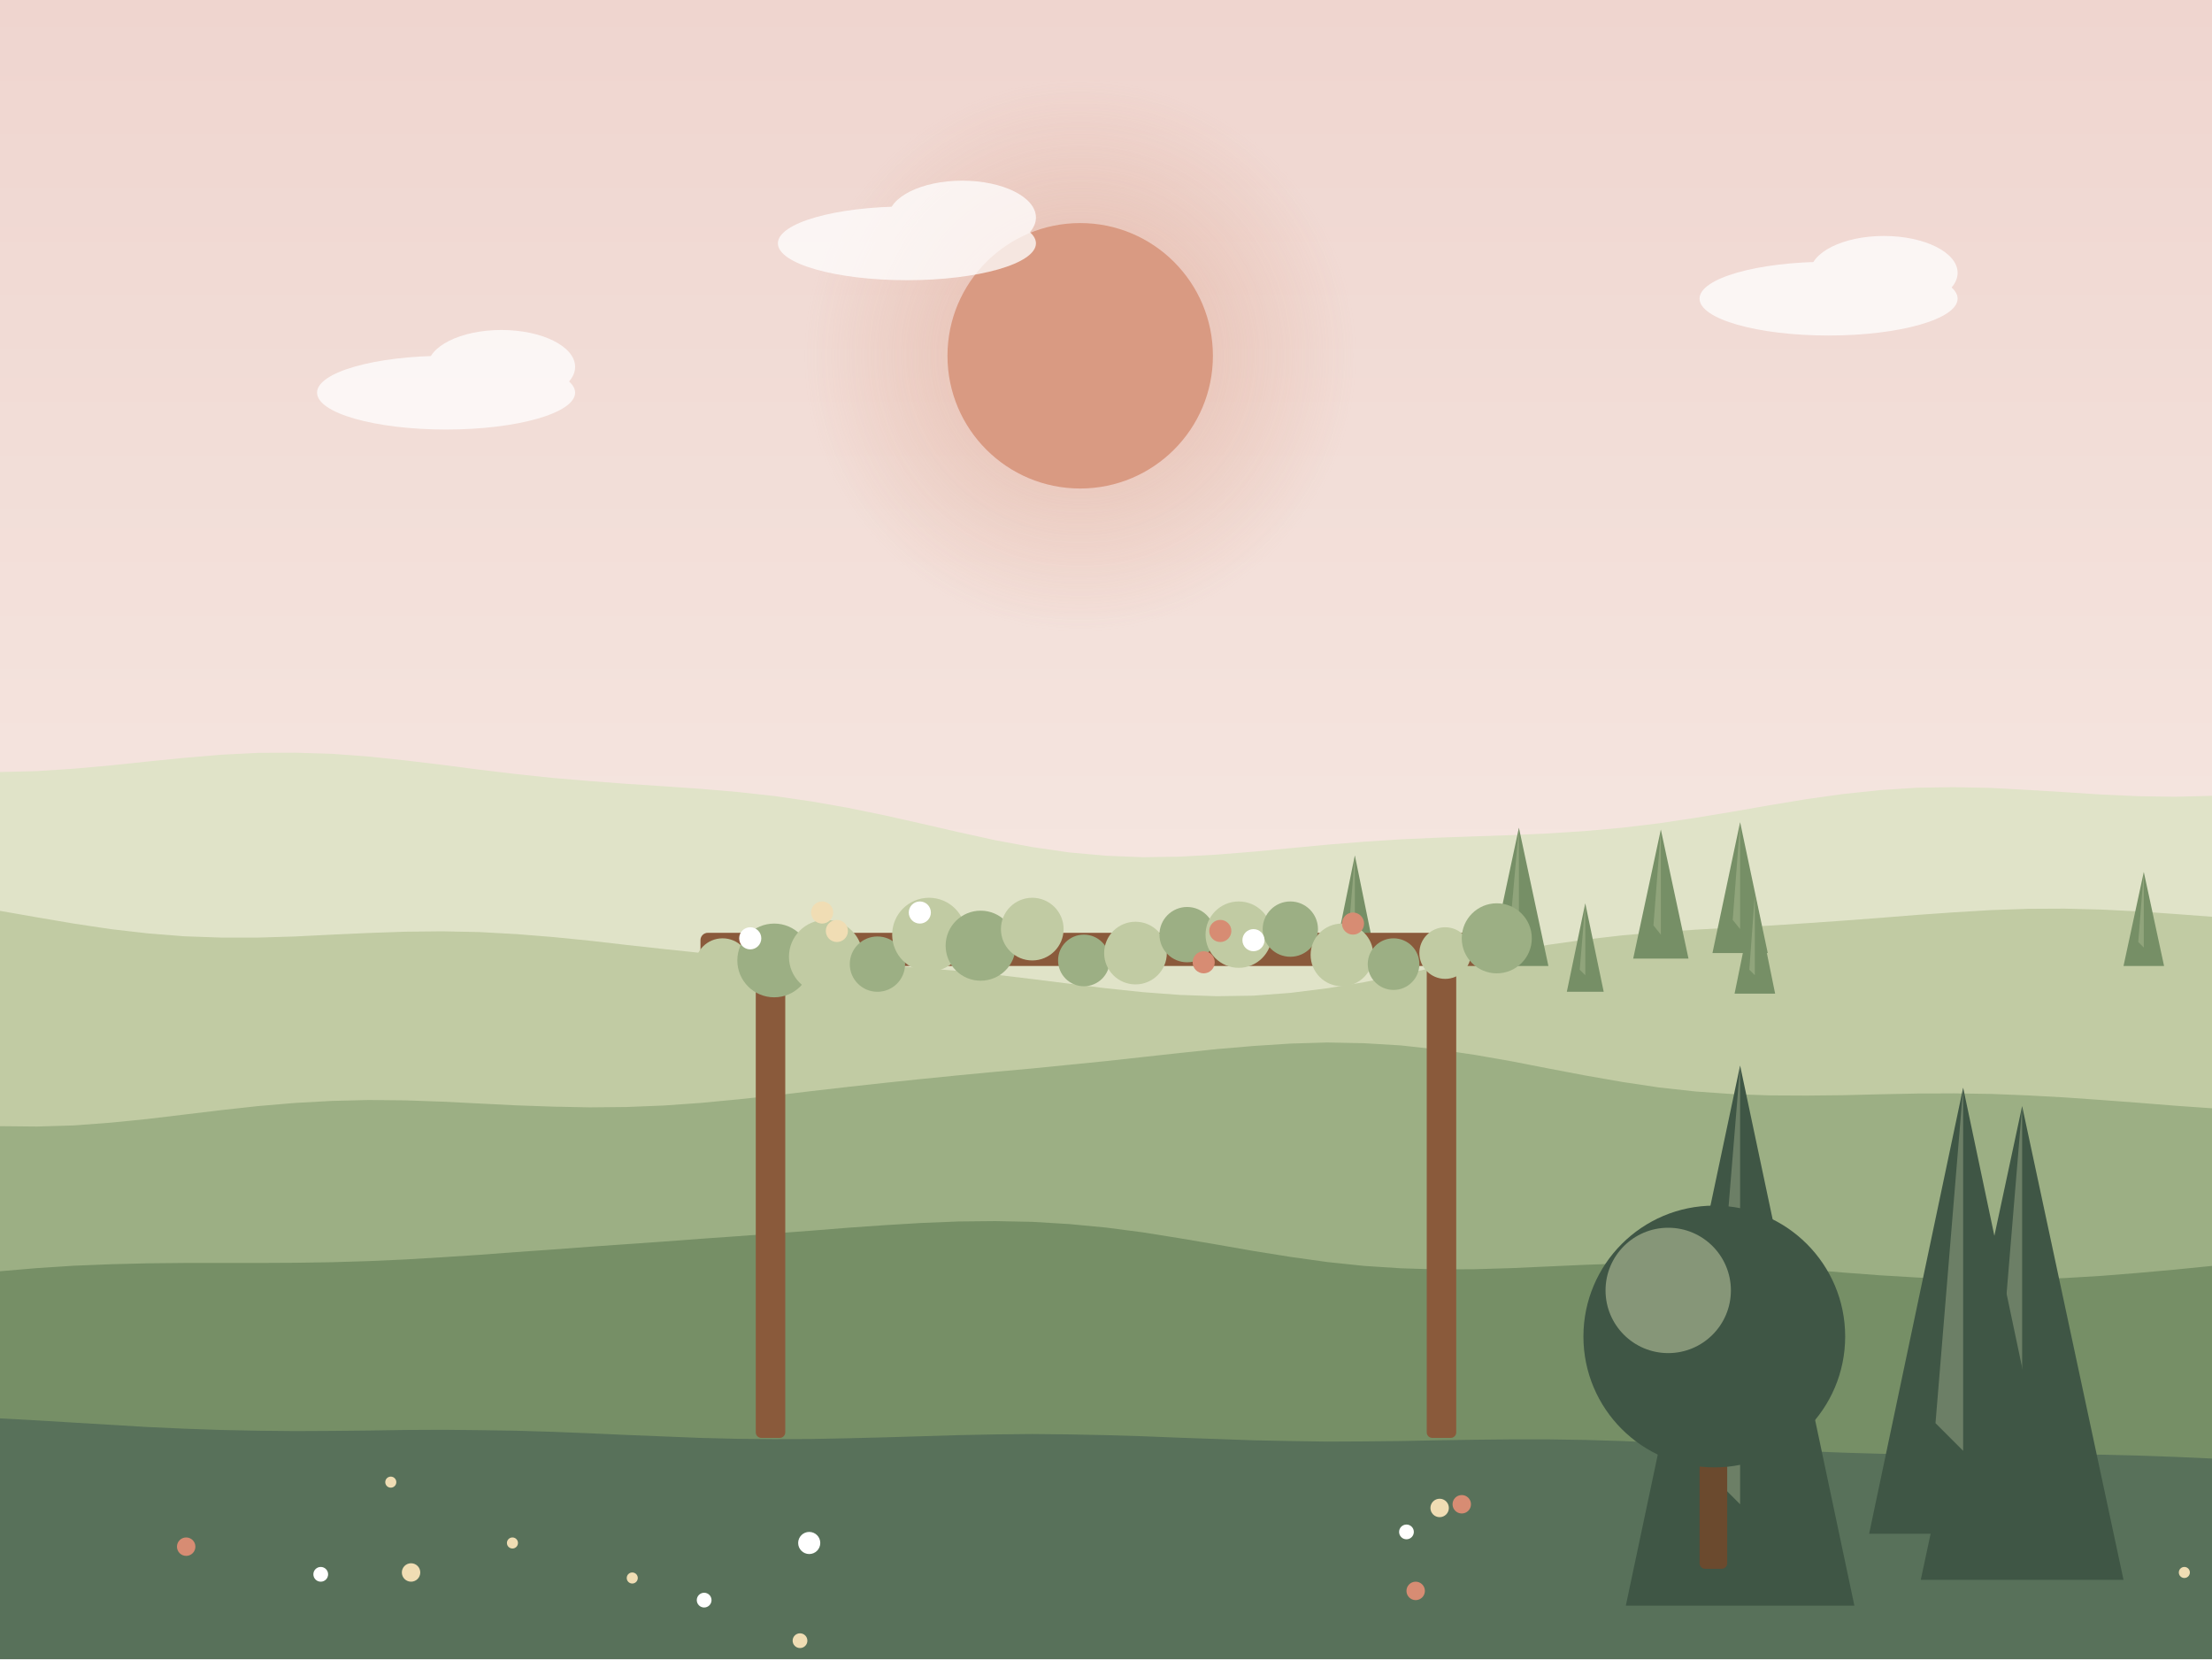
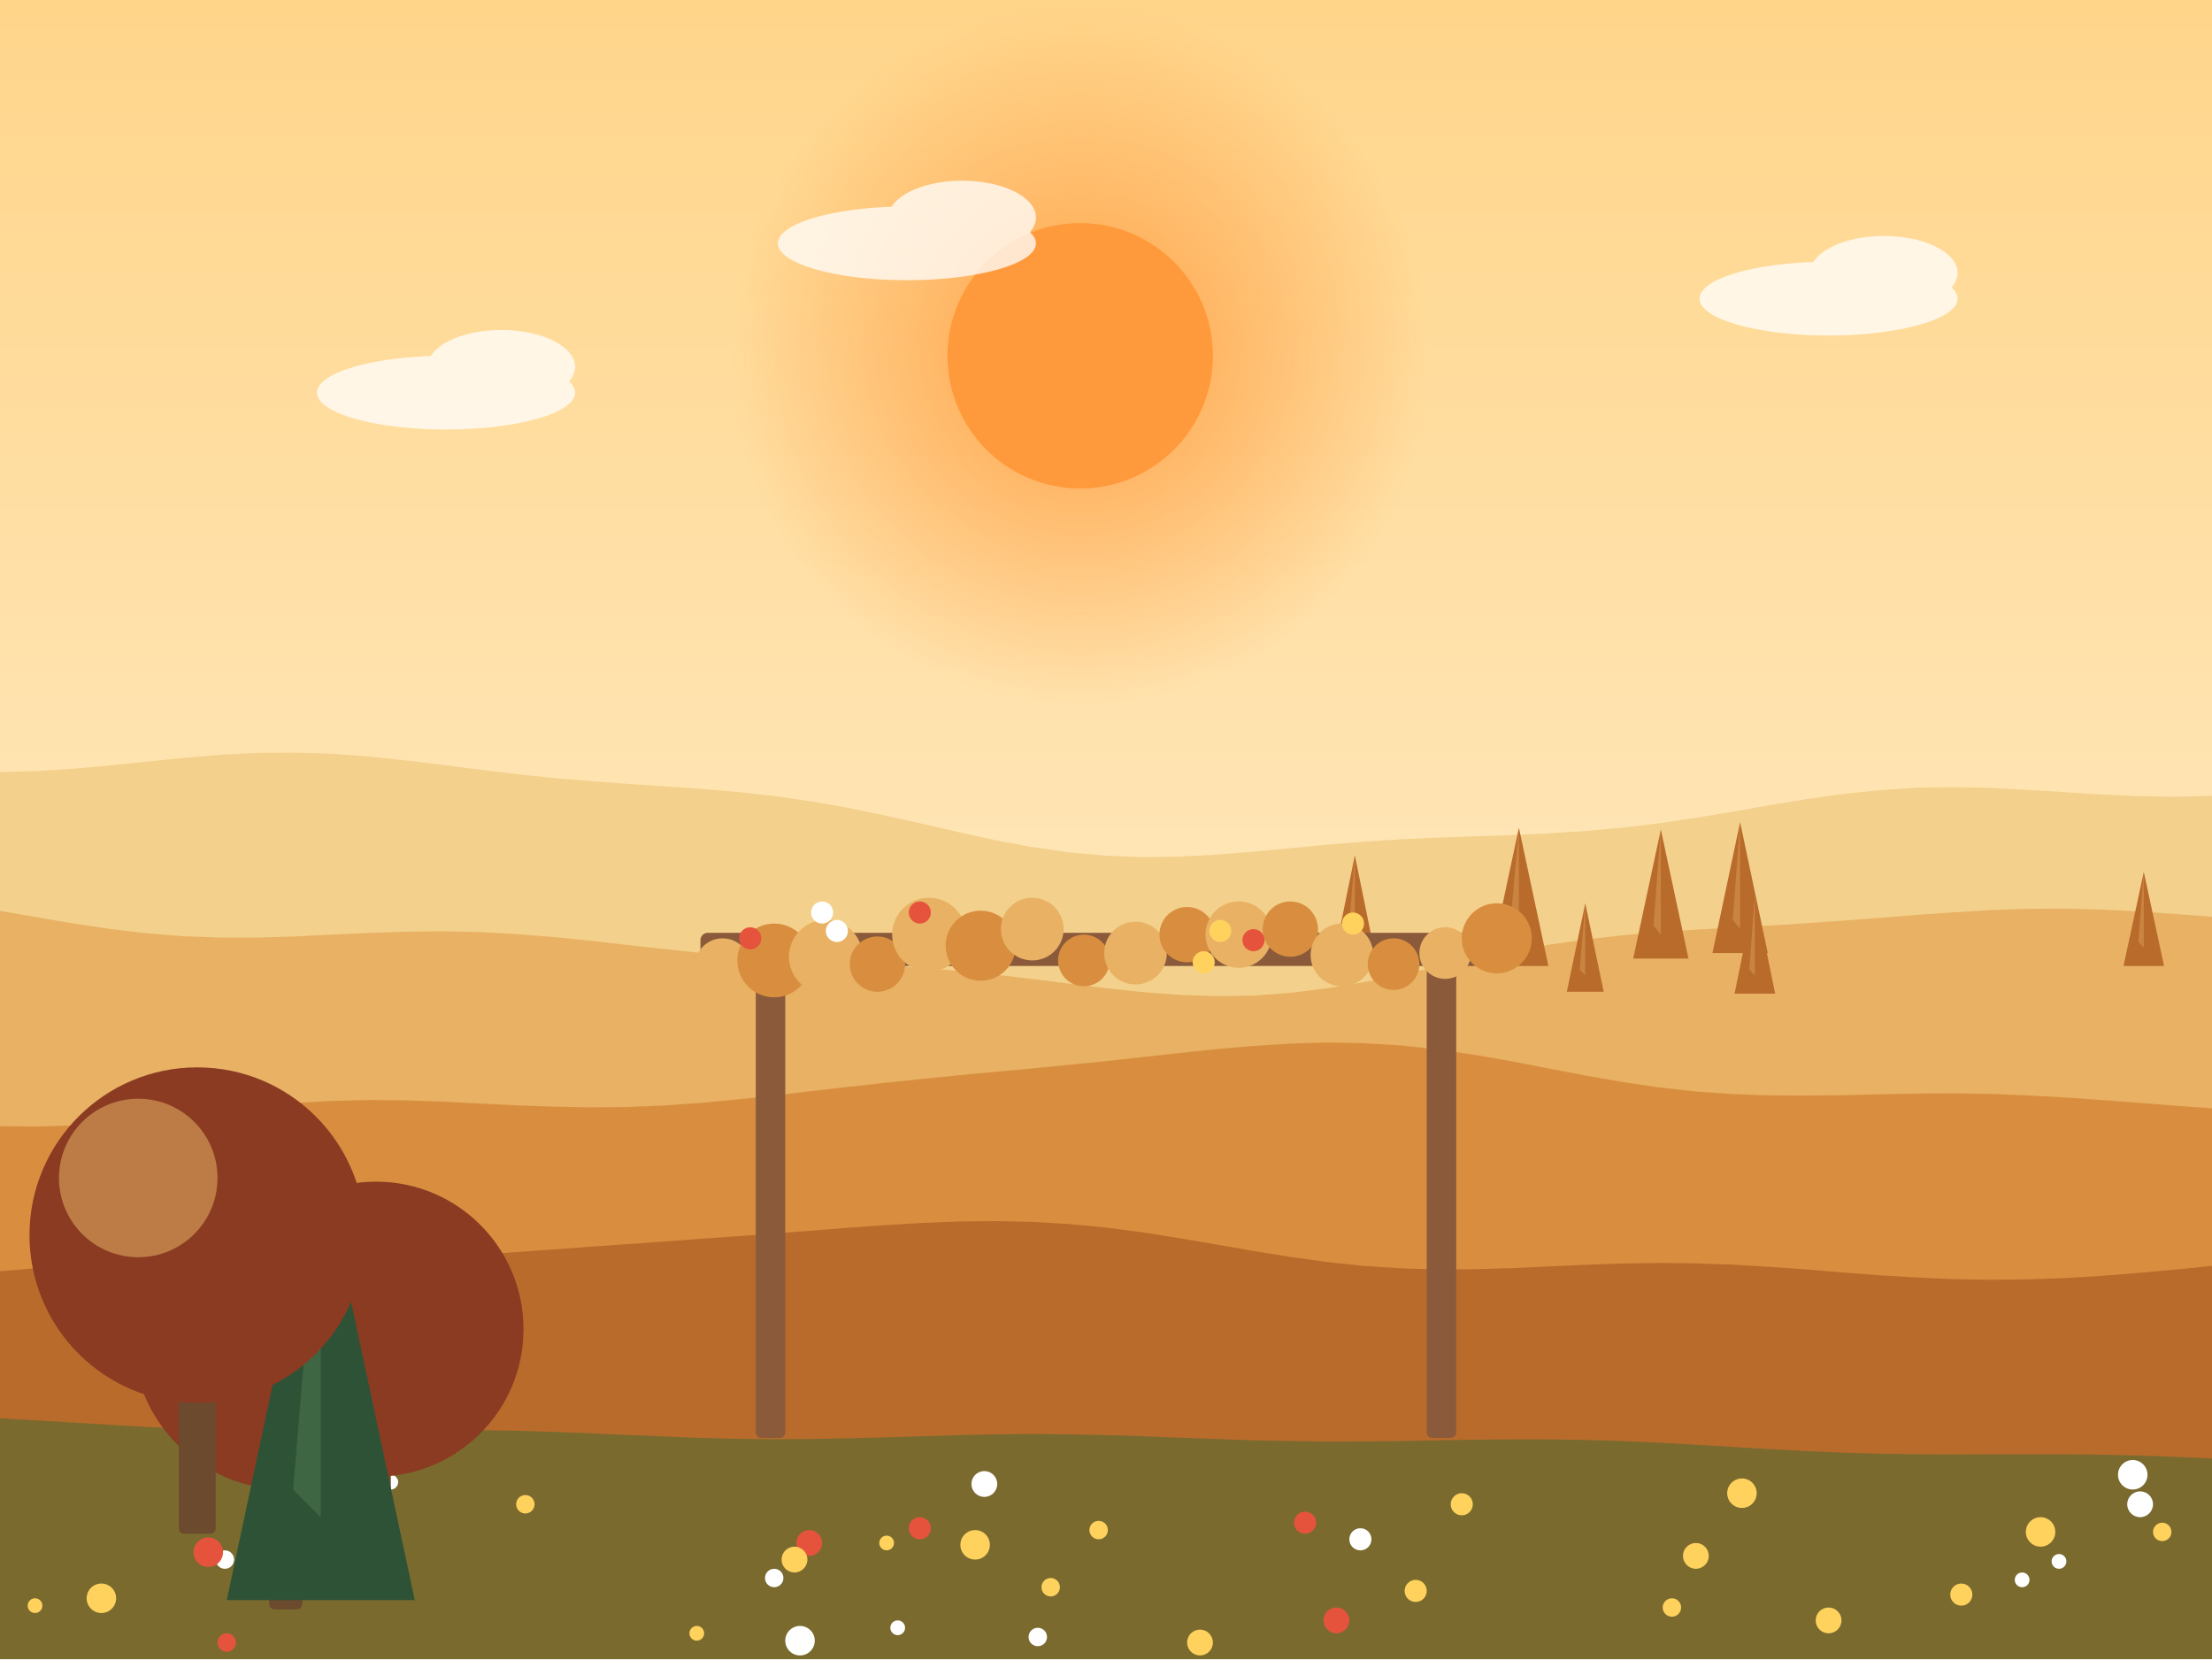
<svg xmlns="http://www.w3.org/2000/svg" viewBox="0 0 1200 900" preserveAspectRatio="xMidYMid slice">
  <defs>
    <linearGradient id="s" x1="0" y1="0" x2="0" y2="1">
-       <stop offset="0" stop-color="#EFD5CF" />
-       <stop offset="1" stop-color="#FAF4EE" />
+       <stop offset="0" stop-color="#FFD58A" />
+       <stop offset="1" stop-color="#FFF4DC" />
    </linearGradient>
    <radialGradient id="g">
-       <stop offset="0" stop-color="#D99A82" stop-opacity=".9" />
-       <stop offset="1" stop-color="#D99A82" stop-opacity="0" />
+       <stop offset="0" stop-color="#FF9A3C" stop-opacity=".9" />
+       <stop offset="1" stop-color="#FF9A3C" stop-opacity="0" />
    </radialGradient>
  </defs>
  <rect width="1200" height="900" fill="url(#s)" />
-   <circle cx="586" cy="193" r="150" fill="url(#g)" opacity=".6" />
-   <circle cx="586" cy="193" r="72" fill="#D99A82" />
+   <circle cx="586" cy="193" r="190" fill="url(#g)" />
+   <circle cx="586" cy="193" r="72" fill="#FF9A3C" />
  <g fill="#FFFFFF" opacity=".75">
    <ellipse cx="492" cy="132" rx="70" ry="20" />
    <ellipse cx="522" cy="118" rx="40" ry="20" />
  </g>
  <g fill="#FFFFFF" opacity=".75">
    <ellipse cx="992" cy="162" rx="70" ry="20" />
    <ellipse cx="1022" cy="148" rx="40" ry="20" />
  </g>
  <g fill="#FFFFFF" opacity=".75">
    <ellipse cx="242" cy="213" rx="70" ry="20" />
    <ellipse cx="272" cy="199" rx="40" ry="20" />
  </g>
-   <polygon fill="#E0E3C8" points="0,900 0,418.8 20,418.3 40,417.0 60,415.2 80,413.1 100,411.1 120,409.4 140,408.4 160,408.3 180,408.9 200,410.4 220,412.5 240,414.9 260,417.5 280,419.9 300,422.0 320,423.7 340,425.2 360,426.5 380,427.9 400,429.6 420,431.8 440,434.7 460,438.2 480,442.3 500,446.8 520,451.4 540,455.8 560,459.5 580,462.4 600,464.2 620,465.0 640,464.7 660,463.6 680,462.0 700,460.1 720,458.2 740,456.6 760,455.3 780,454.4 800,453.7 820,453.0 840,452.1 860,450.8 880,449.0 900,446.6 920,443.6 940,440.3 960,436.8 980,433.5 1000,430.7 1020,428.6 1040,427.3 1060,427.0 1080,427.4 1100,428.5 1120,429.7 1140,431.0 1160,431.9 1180,432.2 1200,431.7 1200,900" />
-   <polygon fill="#C1CBA3" points="0,900 0,494.1 20,497.6 40,501.0 60,504.0 80,506.3 100,507.9 120,508.6 140,508.6 160,508.0 180,507.0 200,506.1 220,505.4 240,505.2 260,505.6 280,506.7 300,508.3 320,510.3 340,512.6 360,514.8 380,516.9 400,518.7 420,520.2 440,521.5 460,522.6 480,523.7 500,525.1 520,526.7 540,528.7 560,531.1 580,533.6 600,536.1 620,538.2 640,539.7 660,540.4 680,540.1 700,538.6 720,536.1 740,532.8 760,528.7 780,524.4 800,520.1 820,516.1 840,512.5 860,509.7 880,507.4 900,505.7 920,504.3 940,503.2 960,502.1 980,500.8 1000,499.4 1020,497.9 1040,496.3 1060,494.9 1080,493.7 1100,493.0 1120,492.9 1140,493.4 1160,494.4 1180,495.8 1200,497.3 1200,900" />
-   <polygon fill="#768F66" points="860,490 850,538 870,538" />
-   <polygon fill="#C1CBA3" opacity=".35" points="860,490 857,526 860,529" />
-   <polygon fill="#768F66" points="901,450 886,520 916,520" />
-   <polygon fill="#C1CBA3" opacity=".35" points="901,450 897,502 901,507" />
-   <polygon fill="#768F66" points="735,464 725,513 745,513" />
-   <polygon fill="#C1CBA3" opacity=".35" points="735,464 732,501 735,504" />
-   <polygon fill="#768F66" points="1163,473 1152,524 1174,524" />
-   <polygon fill="#C1CBA3" opacity=".35" points="1163,473 1160,511 1163,514" />
-   <polygon fill="#768F66" points="944,446 929,517 959,517" />
-   <polygon fill="#C1CBA3" opacity=".35" points="944,446 940,499 944,504" />
-   <polygon fill="#768F66" points="952,485 941,539 963,539" />
-   <polygon fill="#C1CBA3" opacity=".35" points="952,485 949,526 952,529" />
-   <polygon fill="#768F66" points="824,449 808,524 840,524" />
-   <polygon fill="#C1CBA3" opacity=".35" points="824,449 819,505 824,510" />
-   <polygon fill="#9CAF84" points="0,900 0,610.9 20,611.1 40,610.5 60,609.0 80,607.0 100,604.6 120,602.2 140,600.0 160,598.3 180,597.2 200,596.7 220,596.9 240,597.6 260,598.6 280,599.6 300,600.3 320,600.7 340,600.5 360,599.7 380,598.3 400,596.4 420,594.3 440,591.9 460,589.6 480,587.4 500,585.3 520,583.3 540,581.4 560,579.6 580,577.6 600,575.6 620,573.4 640,571.2 660,569.1 680,567.4 700,566.1 720,565.5 740,565.9 760,567.1 780,569.3 800,572.2 820,575.7 840,579.6 860,583.4 880,586.9 900,589.9 920,592.1 940,593.5 960,594.2 980,594.3 1000,594.1 1020,593.6 1040,593.2 1060,593.1 1080,593.4 1100,594.2 1120,595.3 1140,596.7 1160,598.2 1180,599.8 1200,601.2 1200,900" />
-   <polygon fill="#768F66" points="0,900 0,689.6 20,687.9 40,686.6 60,685.8 80,685.3 100,685.1 120,685.1 140,685.1 160,685.0 180,684.7 200,684.1 220,683.2 240,682.0 260,680.7 280,679.2 300,677.8 320,676.3 340,674.9 360,673.5 380,672.0 400,670.6 420,669.1 440,667.6 460,666.0 480,664.6 500,663.4 520,662.6 540,662.4 560,662.8 580,664.0 600,665.9 620,668.5 640,671.7 660,675.1 680,678.6 700,681.8 720,684.6 740,686.7 760,688.0 780,688.6 800,688.5 820,687.9 840,687.0 860,686.1 880,685.4 900,685.1 920,685.3 940,686.0 960,687.2 980,688.6 1000,690.3 1020,691.8 1040,693.0 1060,693.9 1080,694.2 1100,694.0 1120,693.3 1140,692.1 1160,690.5 1180,688.7 1200,686.7 1200,900" />
+   <polygon fill="#F3D08B" points="0,900 0,418.8 20,418.3 40,417.0 60,415.2 80,413.1 100,411.1 120,409.4 140,408.4 160,408.3 180,408.9 200,410.4 220,412.5 240,414.9 260,417.5 280,419.9 300,422.0 320,423.7 340,425.2 360,426.5 380,427.9 400,429.6 420,431.8 440,434.7 460,438.2 480,442.3 500,446.8 520,451.4 540,455.8 560,459.5 580,462.4 600,464.2 620,465.0 640,464.7 660,463.6 680,462.0 700,460.1 720,458.2 740,456.6 760,455.3 780,454.4 800,453.7 820,453.0 840,452.1 860,450.8 880,449.0 900,446.6 920,443.6 940,440.3 960,436.8 980,433.5 1000,430.7 1020,428.6 1040,427.3 1060,427.0 1080,427.4 1100,428.5 1120,429.7 1140,431.0 1160,431.9 1180,432.2 1200,431.7 1200,900" />
+   <polygon fill="#E8B163" points="0,900 0,494.1 20,497.6 40,501.0 60,504.0 80,506.3 100,507.9 120,508.6 140,508.6 160,508.0 180,507.0 200,506.1 220,505.4 240,505.2 260,505.6 280,506.7 300,508.3 320,510.3 340,512.6 360,514.8 380,516.9 400,518.7 420,520.2 440,521.5 460,522.6 480,523.7 500,525.1 520,526.7 540,528.7 560,531.1 580,533.6 600,536.1 620,538.2 640,539.7 660,540.4 680,540.1 700,538.6 720,536.1 740,532.8 760,528.7 780,524.4 800,520.1 820,516.1 840,512.5 860,509.7 880,507.4 900,505.7 920,504.3 940,503.2 960,502.1 980,500.8 1000,499.4 1020,497.9 1040,496.3 1060,494.9 1080,493.7 1100,493.0 1120,492.9 1140,493.4 1160,494.4 1180,495.8 1200,497.3 1200,900" />
+   <polygon fill="#B96B2C" points="860,490 850,538 870,538" />
+   <polygon fill="#E8B163" opacity=".35" points="860,490 857,526 860,529" />
+   <polygon fill="#B96B2C" points="901,450 886,520 916,520" />
+   <polygon fill="#E8B163" opacity=".35" points="901,450 897,502 901,507" />
+   <polygon fill="#B96B2C" points="735,464 725,513 745,513" />
+   <polygon fill="#E8B163" opacity=".35" points="735,464 732,501 735,504" />
+   <polygon fill="#B96B2C" points="1163,473 1152,524 1174,524" />
+   <polygon fill="#E8B163" opacity=".35" points="1163,473 1160,511 1163,514" />
+   <polygon fill="#B96B2C" points="944,446 929,517 959,517" />
+   <polygon fill="#E8B163" opacity=".35" points="944,446 940,499 944,504" />
+   <polygon fill="#B96B2C" points="952,485 941,539 963,539" />
+   <polygon fill="#E8B163" opacity=".35" points="952,485 949,526 952,529" />
+   <polygon fill="#B96B2C" points="824,449 808,524 840,524" />
+   <polygon fill="#E8B163" opacity=".35" points="824,449 819,505 824,510" />
+   <polygon fill="#D98E3F" points="0,900 0,610.9 20,611.1 40,610.5 60,609.0 80,607.0 100,604.6 120,602.2 140,600.0 160,598.3 180,597.2 200,596.7 220,596.9 240,597.6 260,598.6 280,599.6 300,600.3 320,600.7 340,600.5 360,599.7 380,598.3 400,596.4 420,594.3 440,591.9 460,589.6 480,587.4 500,585.3 520,583.3 540,581.4 560,579.6 580,577.6 600,575.6 620,573.4 640,571.2 660,569.1 680,567.4 700,566.1 720,565.5 740,565.9 760,567.1 780,569.3 800,572.2 820,575.7 840,579.6 860,583.4 880,586.9 900,589.9 920,592.1 940,593.5 960,594.2 980,594.3 1000,594.1 1020,593.6 1040,593.2 1060,593.1 1080,593.4 1100,594.2 1120,595.3 1140,596.7 1160,598.2 1180,599.8 1200,601.2 1200,900" />
+   <polygon fill="#B96B2C" points="0,900 0,689.6 20,687.9 40,686.6 60,685.8 80,685.3 100,685.1 120,685.1 140,685.1 160,685.0 180,684.7 200,684.1 220,683.2 240,682.0 260,680.7 280,679.2 300,677.8 320,676.3 340,674.9 360,673.5 380,672.0 400,670.6 420,669.1 440,667.6 460,666.0 480,664.6 500,663.4 520,662.6 540,662.4 560,662.8 580,664.0 600,665.9 620,668.5 640,671.7 660,675.1 680,678.6 700,681.8 720,684.6 740,686.7 760,688.0 780,688.6 800,688.5 820,687.9 840,687.0 860,686.1 880,685.4 900,685.1 920,685.3 940,686.0 960,687.2 980,688.6 1000,690.3 1020,691.8 1040,693.0 1060,693.9 1080,694.2 1100,694.0 1120,693.3 1140,692.1 1160,690.5 1180,688.7 1200,686.7 1200,900" />
  <g fill="#8A5A3B">
    <rect x="410" y="520" width="16" height="260" rx="3" />
    <rect x="774" y="520" width="16" height="260" rx="3" />
    <rect x="380" y="506" width="440" height="18" rx="4" />
  </g>
-   <circle cx="392" cy="524" r="15" fill="#C1CBA3" />
-   <circle cx="420" cy="521" r="20" fill="#9CAF84" />
-   <circle cx="448" cy="519" r="20" fill="#C1CBA3" />
-   <circle cx="476" cy="523" r="15" fill="#9CAF84" />
-   <circle cx="504" cy="507" r="20" fill="#C1CBA3" />
-   <circle cx="532" cy="513" r="19" fill="#9CAF84" />
-   <circle cx="560" cy="504" r="17" fill="#C1CBA3" />
-   <circle cx="588" cy="521" r="14" fill="#9CAF84" />
-   <circle cx="616" cy="517" r="17" fill="#C1CBA3" />
-   <circle cx="644" cy="507" r="15" fill="#9CAF84" />
-   <circle cx="672" cy="507" r="18" fill="#C1CBA3" />
-   <circle cx="700" cy="504" r="15" fill="#9CAF84" />
-   <circle cx="728" cy="518" r="17" fill="#C1CBA3" />
-   <circle cx="756" cy="523" r="14" fill="#9CAF84" />
-   <circle cx="784" cy="517" r="14" fill="#C1CBA3" />
-   <circle cx="812" cy="509" r="19" fill="#9CAF84" />
-   <circle cx="662" cy="505" r="6" fill="#D78C73" />
-   <circle cx="734" cy="501" r="6" fill="#D78C73" />
-   <circle cx="680" cy="510" r="6" fill="#FFFFFF" />
-   <circle cx="499" cy="495" r="6" fill="#FFFFFF" />
-   <circle cx="407" cy="509" r="6" fill="#FFFFFF" />
-   <circle cx="454" cy="505" r="6" fill="#F0DDB4" />
-   <circle cx="446" cy="495" r="6" fill="#F0DDB4" />
-   <circle cx="653" cy="522" r="6" fill="#D78C73" />
-   <polygon fill="#58715A" points="0,900 0,769.4 20,770.5 40,771.7 60,772.9 80,774.1 100,775.0 120,775.7 140,776.1 160,776.3 180,776.2 200,776.0 220,775.7 240,775.6 260,775.8 280,776.1 300,776.7 320,777.5 340,778.4 360,779.2 380,780.0 400,780.5 420,780.7 440,780.6 460,780.2 480,779.7 500,779.1 520,778.5 540,778.1 560,777.9 580,778.1 600,778.5 620,779.1 640,779.9 660,780.6 680,781.3 700,781.7 720,782.0 740,781.9 760,781.7 780,781.3 800,781.0 820,780.8 840,780.8 860,781.1 880,781.7 900,782.6 920,783.7 940,784.9 960,786.1 980,787.2 1000,788.0 1020,788.6 1040,788.9 1060,789.0 1080,788.9 1100,788.9 1120,788.9 1140,789.1 1160,789.6 1180,790.3 1200,791.2 1200,900" />
-   <circle cx="768" cy="863" r="5" fill="#D78C73" />
-   <circle cx="174" cy="854" r="4" fill="#FFFFFF" />
-   <circle cx="908" cy="820" r="6" fill="#FFFFFF" />
-   <circle cx="1079" cy="848" r="3" fill="#FFFFFF" />
-   <circle cx="1068" cy="829" r="4" fill="#D78C73" />
-   <circle cx="223" cy="853" r="5" fill="#F0DDB4" />
-   <circle cx="781" cy="818" r="5" fill="#F0DDB4" />
-   <circle cx="382" cy="868" r="4" fill="#FFFFFF" />
-   <circle cx="763" cy="831" r="4" fill="#FFFFFF" />
-   <circle cx="278" cy="837" r="3" fill="#F0DDB4" />
-   <circle cx="1185" cy="853" r="3" fill="#F0DDB4" />
-   <circle cx="1095" cy="830" r="3" fill="#F0DDB4" />
-   <circle cx="434" cy="890" r="4" fill="#F0DDB4" />
-   <circle cx="343" cy="856" r="3" fill="#F0DDB4" />
-   <circle cx="101" cy="839" r="5" fill="#D78C73" />
-   <circle cx="439" cy="837" r="6" fill="#FFFFFF" />
-   <circle cx="793" cy="816" r="5" fill="#D78C73" />
-   <circle cx="212" cy="804" r="3" fill="#F0DDB4" />
-   <polygon fill="#3F5645" points="1097,600 1042,857 1152,857" />
-   <polygon fill="#C1CBA3" opacity=".35" points="1097,600 1081,793 1097,809" />
-   <polygon fill="#3F5645" points="944,578 882,871 1006,871" />
-   <polygon fill="#C1CBA3" opacity=".35" points="944,578 926,798 944,816" />
-   <rect x="922" y="786" width="15" height="65" rx="3" fill="#6B4A2E" />
-   <circle cx="930" cy="725" r="71" fill="#3F5645" />
-   <circle cx="905" cy="700" r="34" fill="#C1CBA3" opacity=".55" />
-   <polygon fill="#3F5645" points="1065,590 1014,832 1116,832" />
-   <polygon fill="#C1CBA3" opacity=".35" points="1065,590 1050,772 1065,787" />
+   <circle cx="392" cy="524" r="15" fill="#E8B163" />
+   <circle cx="420" cy="521" r="20" fill="#D98E3F" />
+   <circle cx="448" cy="519" r="20" fill="#E8B163" />
+   <circle cx="476" cy="523" r="15" fill="#D98E3F" />
+   <circle cx="504" cy="507" r="20" fill="#E8B163" />
+   <circle cx="532" cy="513" r="19" fill="#D98E3F" />
+   <circle cx="560" cy="504" r="17" fill="#E8B163" />
+   <circle cx="588" cy="521" r="14" fill="#D98E3F" />
+   <circle cx="616" cy="517" r="17" fill="#E8B163" />
+   <circle cx="644" cy="507" r="15" fill="#D98E3F" />
+   <circle cx="672" cy="507" r="18" fill="#E8B163" />
+   <circle cx="700" cy="504" r="15" fill="#D98E3F" />
+   <circle cx="728" cy="518" r="17" fill="#E8B163" />
+   <circle cx="756" cy="523" r="14" fill="#D98E3F" />
+   <circle cx="784" cy="517" r="14" fill="#E8B163" />
+   <circle cx="812" cy="509" r="19" fill="#D98E3F" />
+   <circle cx="662" cy="505" r="6" fill="#FFD25E" />
+   <circle cx="734" cy="501" r="6" fill="#FFD25E" />
+   <circle cx="680" cy="510" r="6" fill="#E5533D" />
+   <circle cx="499" cy="495" r="6" fill="#E5533D" />
+   <circle cx="407" cy="509" r="6" fill="#E5533D" />
+   <circle cx="454" cy="505" r="6" fill="#FFFFFF" />
+   <circle cx="446" cy="495" r="6" fill="#FFFFFF" />
+   <circle cx="653" cy="522" r="6" fill="#FFD25E" />
+   <polygon fill="#7A6A2E" points="0,900 0,769.4 20,770.5 40,771.7 60,772.9 80,774.1 100,775.0 120,775.7 140,776.1 160,776.3 180,776.2 200,776.0 220,775.7 240,775.6 260,775.8 280,776.1 300,776.7 320,777.5 340,778.4 360,779.2 380,780.0 400,780.5 420,780.7 440,780.6 460,780.2 480,779.7 500,779.1 520,778.5 540,778.1 560,777.9 580,778.1 600,778.5 620,779.1 640,779.9 660,780.6 680,781.3 700,781.7 720,782.0 740,781.9 760,781.7 780,781.3 800,781.0 820,780.8 840,780.8 860,781.1 880,781.7 900,782.6 920,783.7 940,784.9 960,786.1 980,787.2 1000,788.0 1020,788.6 1040,788.9 1060,789.0 1080,788.9 1100,788.9 1120,788.9 1140,789.1 1160,789.6 1180,790.3 1200,791.2 1200,900" />
+   <circle cx="768" cy="863" r="6" fill="#FFD25E" />
+   <circle cx="174" cy="854" r="8" fill="#E5533D" />
+   <circle cx="420" cy="856" r="5" fill="#FFFFFF" />
+   <circle cx="945" cy="810" r="8" fill="#FFD25E" />
+   <circle cx="203" cy="829" r="8" fill="#E5533D" />
+   <circle cx="481" cy="837" r="4" fill="#FFD25E" />
+   <circle cx="725" cy="879" r="7" fill="#E5533D" />
+   <circle cx="563" cy="888" r="5" fill="#FFFFFF" />
+   <circle cx="499" cy="829" r="6" fill="#E5533D" />
+   <circle cx="285" cy="816" r="5" fill="#FFD25E" />
+   <circle cx="55" cy="867" r="8" fill="#FFD25E" />
+   <circle cx="1157" cy="800" r="8" fill="#FFFFFF" />
+   <circle cx="487" cy="883" r="4" fill="#FFFFFF" />
+   <circle cx="434" cy="890" r="8" fill="#FFFFFF" />
+   <circle cx="1173" cy="831" r="5" fill="#FFD25E" />
+   <circle cx="19" cy="871" r="4" fill="#FFD25E" />
+   <circle cx="1064" cy="865" r="6" fill="#FFD25E" />
+   <circle cx="439" cy="837" r="7" fill="#E5533D" />
+   <circle cx="793" cy="816" r="6" fill="#FFD25E" />
+   <circle cx="212" cy="804" r="4" fill="#FFFFFF" />
+   <circle cx="992" cy="879" r="7" fill="#FFD25E" />
+   <circle cx="529" cy="838" r="8" fill="#FFD25E" />
+   <circle cx="123" cy="891" r="5" fill="#E5533D" />
+   <circle cx="651" cy="891" r="7" fill="#FFD25E" />
+   <circle cx="122" cy="846" r="5" fill="#FFFFFF" />
+   <circle cx="920" cy="844" r="7" fill="#FFD25E" />
+   <circle cx="570" cy="861" r="5" fill="#FFD25E" />
+   <circle cx="431" cy="846" r="7" fill="#FFD25E" />
+   <circle cx="708" cy="826" r="6" fill="#E5533D" />
+   <circle cx="113" cy="842" r="8" fill="#E5533D" />
+   <circle cx="596" cy="830" r="5" fill="#FFD25E" />
+   <circle cx="145" cy="810" r="4" fill="#E5533D" />
+   <circle cx="1161" cy="816" r="7" fill="#FFFFFF" />
+   <circle cx="1117" cy="847" r="4" fill="#FFFFFF" />
+   <circle cx="1097" cy="857" r="4" fill="#FFFFFF" />
+   <circle cx="738" cy="835" r="6" fill="#FFFFFF" />
+   <circle cx="217" cy="855" r="4" fill="#FFD25E" />
+   <circle cx="907" cy="872" r="5" fill="#FFD25E" />
+   <circle cx="378" cy="886" r="4" fill="#FFD25E" />
+   <circle cx="1107" cy="831" r="8" fill="#FFD25E" />
+   <circle cx="534" cy="805" r="7" fill="#FFFFFF" />
+   <rect x="195" y="791" width="17" height="73" rx="3" fill="#6B4A2E" />
+   <circle cx="204" cy="721" r="80" fill="#8A3B22" />
+   <circle cx="176" cy="693" r="38" fill="#E8B163" opacity=".55" />
+   <rect x="146" y="797" width="18" height="76" rx="3" fill="#6B4A2E" />
+   <circle cx="155" cy="725" r="83" fill="#8A3B22" />
+   <circle cx="126" cy="696" r="40" fill="#E8B163" opacity=".55" />
+   <polygon fill="#2E5236" points="174,629 123,868 225,868" />
+   <polygon fill="#5E8C5A" opacity=".35" points="174,629 159,808 174,823" />
+   <rect x="97" y="749" width="20" height="83" rx="3" fill="#6B4A2E" />
+   <circle cx="107" cy="670" r="91" fill="#8A3B22" />
+   <circle cx="75" cy="639" r="43" fill="#E8B163" opacity=".55" />
</svg>
